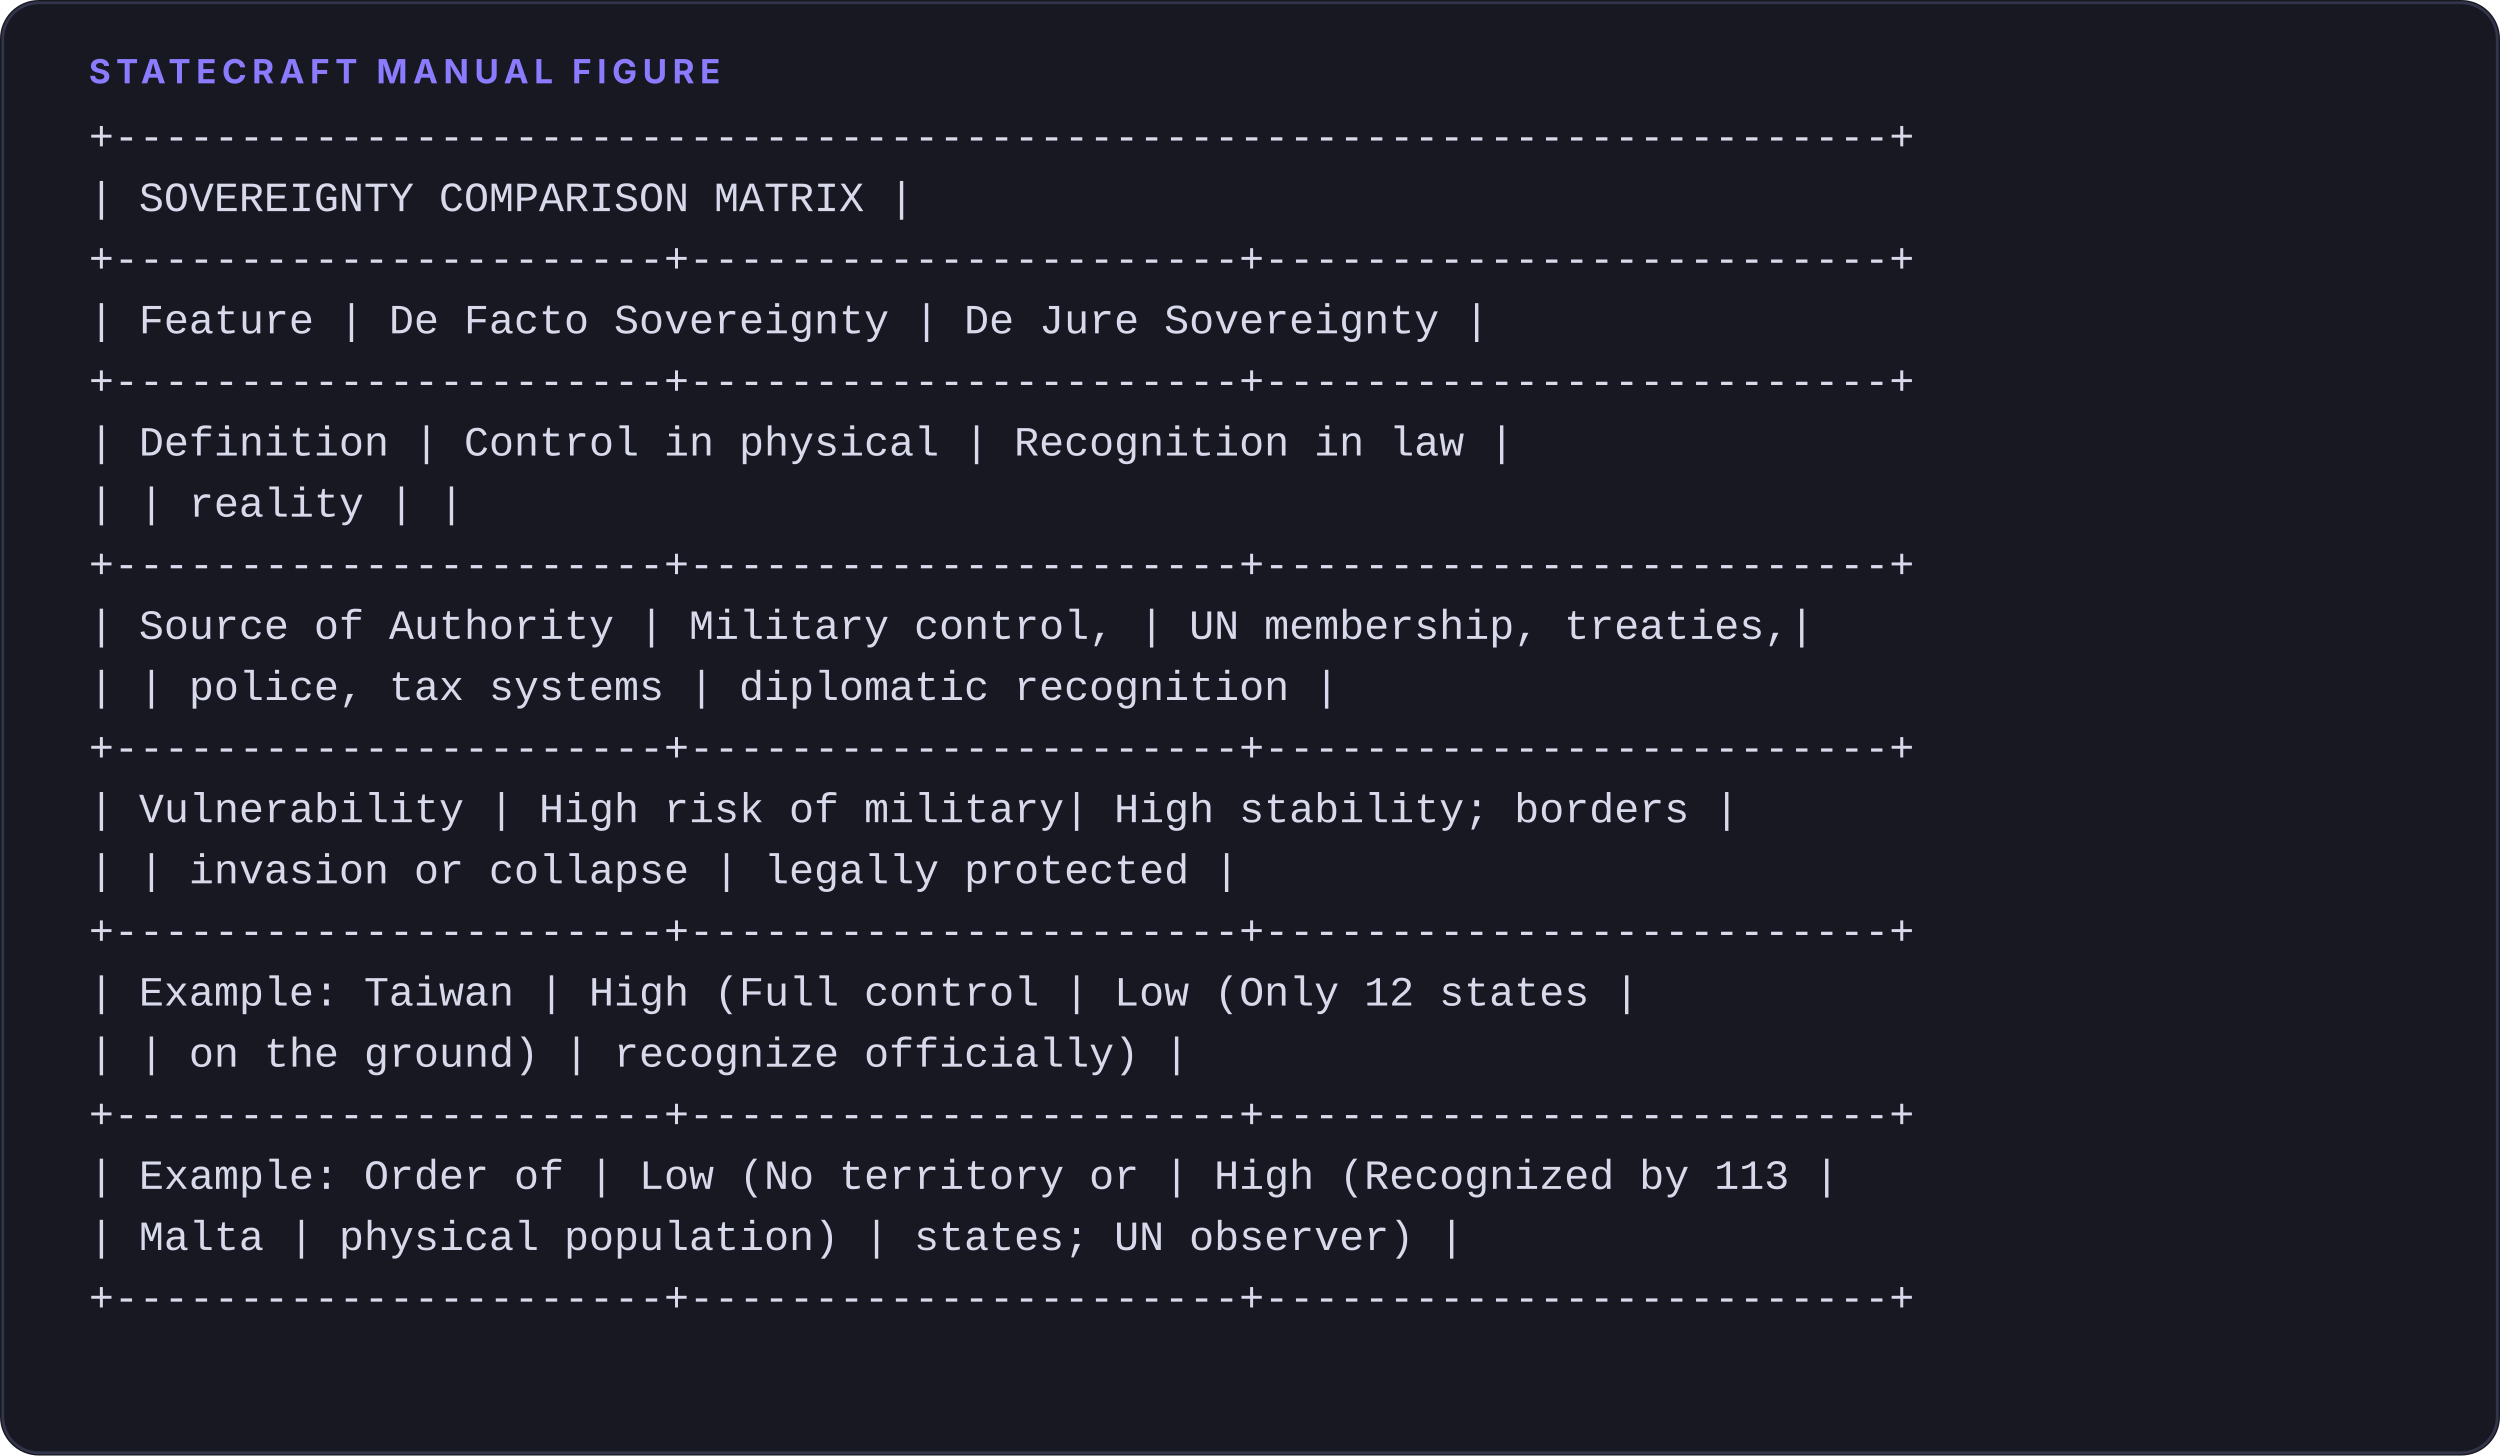
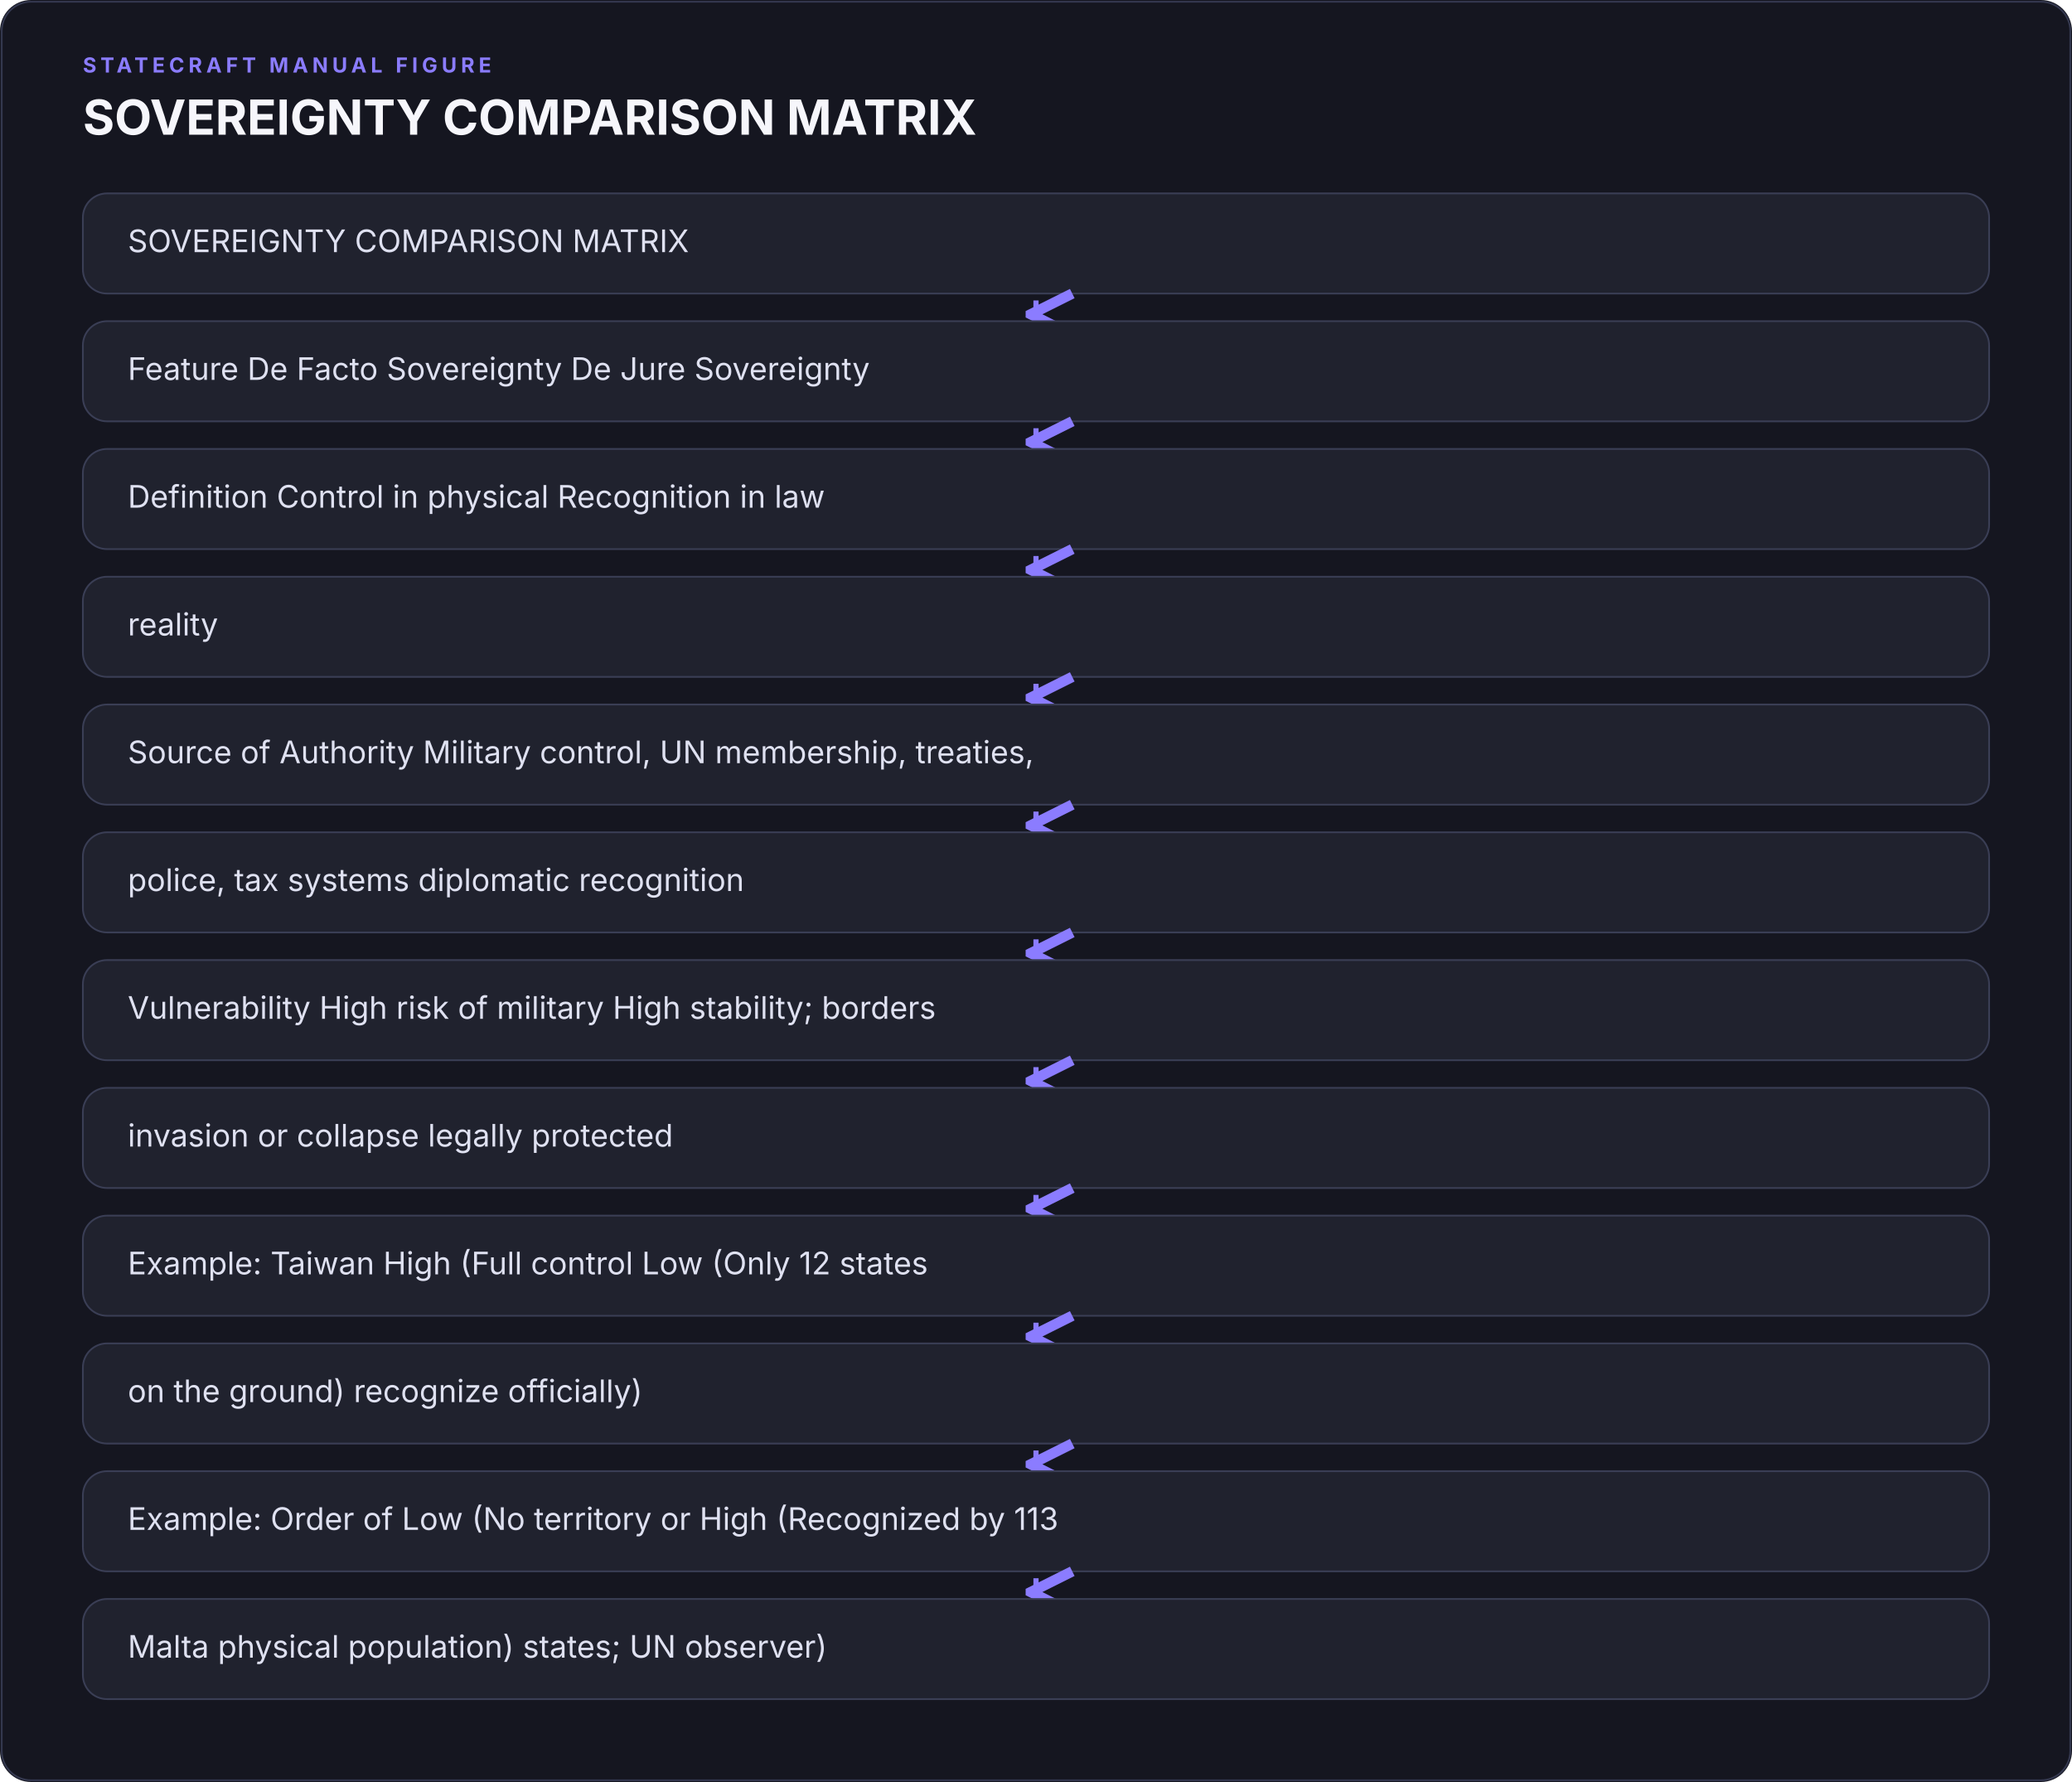
- <svg xmlns="http://www.w3.org/2000/svg" width="900" height="524" viewBox="0 0 900 524" role="img" aria-labelledby="title desc">
-   <rect width="900" height="524" rx="14" fill="#171821" />
-   <rect x="1" y="1" width="898" height="522" rx="13" fill="none" stroke="#32354a" />
-   <text x="32" y="30" class="label">STATECRAFT MANUAL FIGURE</text>
-   <text x="32" y="54" class="line">+-----------------------------------------------------------------------+</text>
-   <text x="32" y="76" class="line">|                 SOVEREIGNTY COMPARISON MATRIX                         |</text>
-   <text x="32" y="98" class="line">+----------------------+----------------------+-------------------------+</text>
-   <text x="32" y="120" class="line">| Feature              | De Facto Sovereignty | De Jure Sovereignty     |</text>
-   <text x="32" y="142" class="line">+----------------------+----------------------+-------------------------+</text>
-   <text x="32" y="164" class="line">| Definition           | Control in physical  | Recognition in law      |</text>
-   <text x="32" y="186" class="line">|                      | reality              |                         |</text>
-   <text x="32" y="208" class="line">+----------------------+----------------------+-------------------------+</text>
-   <text x="32" y="230" class="line">| Source of Authority  | Military control,    | UN membership, treaties,|</text>
-   <text x="32" y="252" class="line">|                      | police, tax systems  | diplomatic recognition  |</text>
-   <text x="32" y="274" class="line">+----------------------+----------------------+-------------------------+</text>
-   <text x="32" y="296" class="line">| Vulnerability        | High risk of military| High stability; borders |</text>
-   <text x="32" y="318" class="line">|                      | invasion or collapse | legally protected       |</text>
-   <text x="32" y="340" class="line">+----------------------+----------------------+-------------------------+</text>
-   <text x="32" y="362" class="line">| Example: Taiwan      | High (Full control   | Low (Only 12 states     |</text>
-   <text x="32" y="384" class="line">|                      | on the ground)       | recognize officially)   |</text>
-   <text x="32" y="406" class="line">+----------------------+----------------------+-------------------------+</text>
-   <text x="32" y="428" class="line">| Example: Order of    | Low (No territory or | High (Recognized by 113 |</text>
-   <text x="32" y="450" class="line">| Malta                | physical population) | states; UN observer)    |</text>
-   <text x="32" y="472" class="line">+----------------------+----------------------+-------------------------+</text>
-   <style>.label{font:700 12px ui-sans-serif,system-ui,-apple-system,BlinkMacSystemFont,'Segoe UI',sans-serif;letter-spacing:2px;fill:#8b7cff}.line{font:15px ui-monospace,SFMono-Regular,Menlo,Consolas,'Liberation Mono',monospace;fill:#d8d9ea}</style>
+ <svg xmlns="http://www.w3.org/2000/svg" width="1200" height="1032" viewBox="0 0 1200 1032" role="img" aria-labelledby="title desc">
+   <rect width="1200" height="1032" rx="18" fill="#151620" />
+   <rect x="1" y="1" width="1198" height="1030" rx="17" fill="none" stroke="#34384f" />
+   <text x="48" y="42" class="eyebrow">STATECRAFT MANUAL FIGURE</text>
+   <text x="48" y="78" class="heading">SOVEREIGNTY COMPARISON MATRIX</text>
+   <rect x="48" y="112" width="1104" height="58" rx="14" class="card" />
+   <text x="74" y="146" class="body">SOVEREIGNTY COMPARISON MATRIX</text>
+   <path d="M600 174 v8" class="arrow" />
+   <rect x="48" y="186" width="1104" height="58" rx="14" class="card" />
+   <text x="74" y="220" class="body">Feature De Facto Sovereignty De Jure Sovereignty</text>
+   <path d="M600 248 v8" class="arrow" />
+   <rect x="48" y="260" width="1104" height="58" rx="14" class="card" />
+   <text x="74" y="294" class="body">Definition Control in physical Recognition in law</text>
+   <path d="M600 322 v8" class="arrow" />
+   <rect x="48" y="334" width="1104" height="58" rx="14" class="card" />
+   <text x="74" y="368" class="body">reality</text>
+   <path d="M600 396 v8" class="arrow" />
+   <rect x="48" y="408" width="1104" height="58" rx="14" class="card" />
+   <text x="74" y="442" class="body">Source of Authority Military control, UN membership, treaties,</text>
+   <path d="M600 470 v8" class="arrow" />
+   <rect x="48" y="482" width="1104" height="58" rx="14" class="card" />
+   <text x="74" y="516" class="body">police, tax systems diplomatic recognition</text>
+   <path d="M600 544 v8" class="arrow" />
+   <rect x="48" y="556" width="1104" height="58" rx="14" class="card" />
+   <text x="74" y="590" class="body">Vulnerability High risk of military High stability; borders</text>
+   <path d="M600 618 v8" class="arrow" />
+   <rect x="48" y="630" width="1104" height="58" rx="14" class="card" />
+   <text x="74" y="664" class="body">invasion or collapse legally protected</text>
+   <path d="M600 692 v8" class="arrow" />
+   <rect x="48" y="704" width="1104" height="58" rx="14" class="card" />
+   <text x="74" y="738" class="body">Example: Taiwan High (Full control Low (Only 12 states</text>
+   <path d="M600 766 v8" class="arrow" />
+   <rect x="48" y="778" width="1104" height="58" rx="14" class="card" />
+   <text x="74" y="812" class="body">on the ground) recognize officially)</text>
+   <path d="M600 840 v8" class="arrow" />
+   <rect x="48" y="852" width="1104" height="58" rx="14" class="card" />
+   <text x="74" y="886" class="body">Example: Order of Low (No territory or High (Recognized by 113</text>
+   <path d="M600 914 v8" class="arrow" />
+   <rect x="48" y="926" width="1104" height="58" rx="14" class="card" />
+   <text x="74" y="960" class="body">Malta physical population) states; UN observer)</text>
+   <style>
+     .eyebrow{font:700 12px ui-sans-serif,system-ui,-apple-system,BlinkMacSystemFont,'Segoe UI',sans-serif;letter-spacing:2.4px;fill:#8b7cff}.heading{font:700 28px ui-sans-serif,system-ui,-apple-system,BlinkMacSystemFont,'Segoe UI',sans-serif;fill:#f6f6fb}.card{fill:#20222e;stroke:#3a3e55}.body{font:18px ui-sans-serif,system-ui,-apple-system,BlinkMacSystemFont,'Segoe UI',sans-serif;fill:#dfe1f1}.arrow{stroke:#8b7cff;stroke-width:3;marker-end:url(#arrow)}
+   </style>
+   <defs>
+     <marker id="arrow" markerWidth="10" markerHeight="10" refX="5" refY="8" orient="auto">
+       <path d="M1,1 L5,9 L9,1" fill="none" stroke="#8b7cff" stroke-width="2" />
+     </marker>
+   </defs>
</svg>
